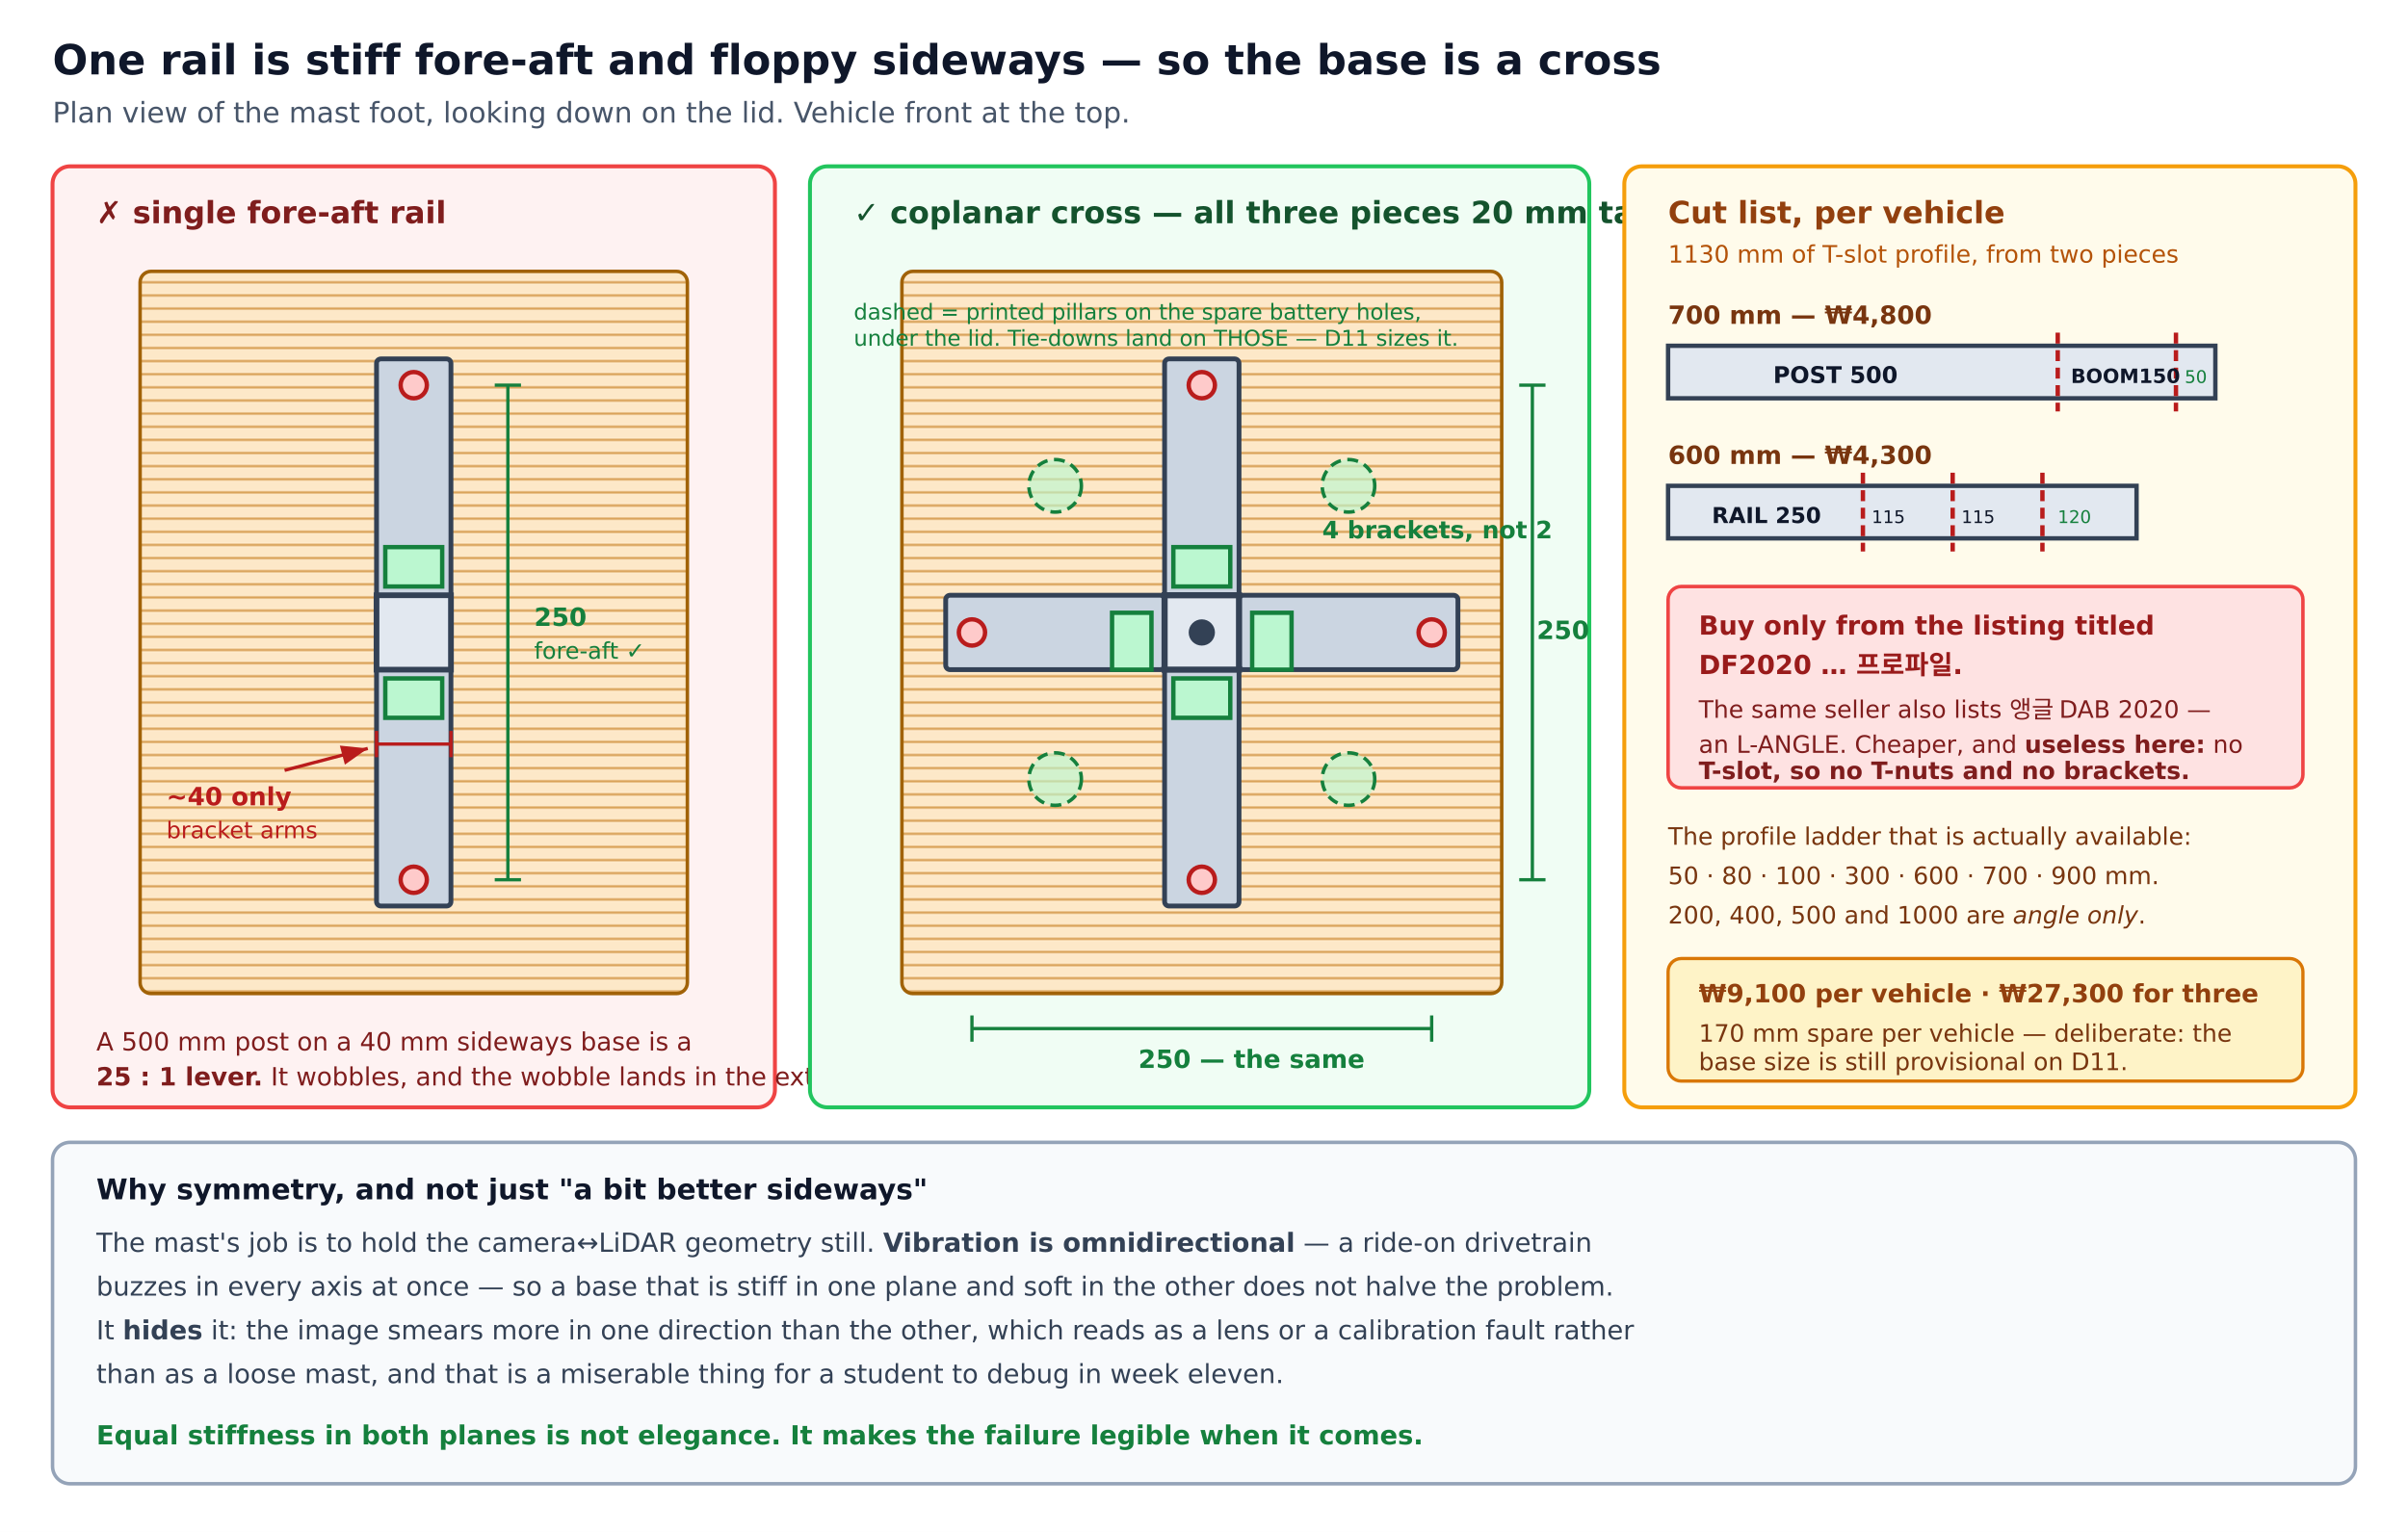
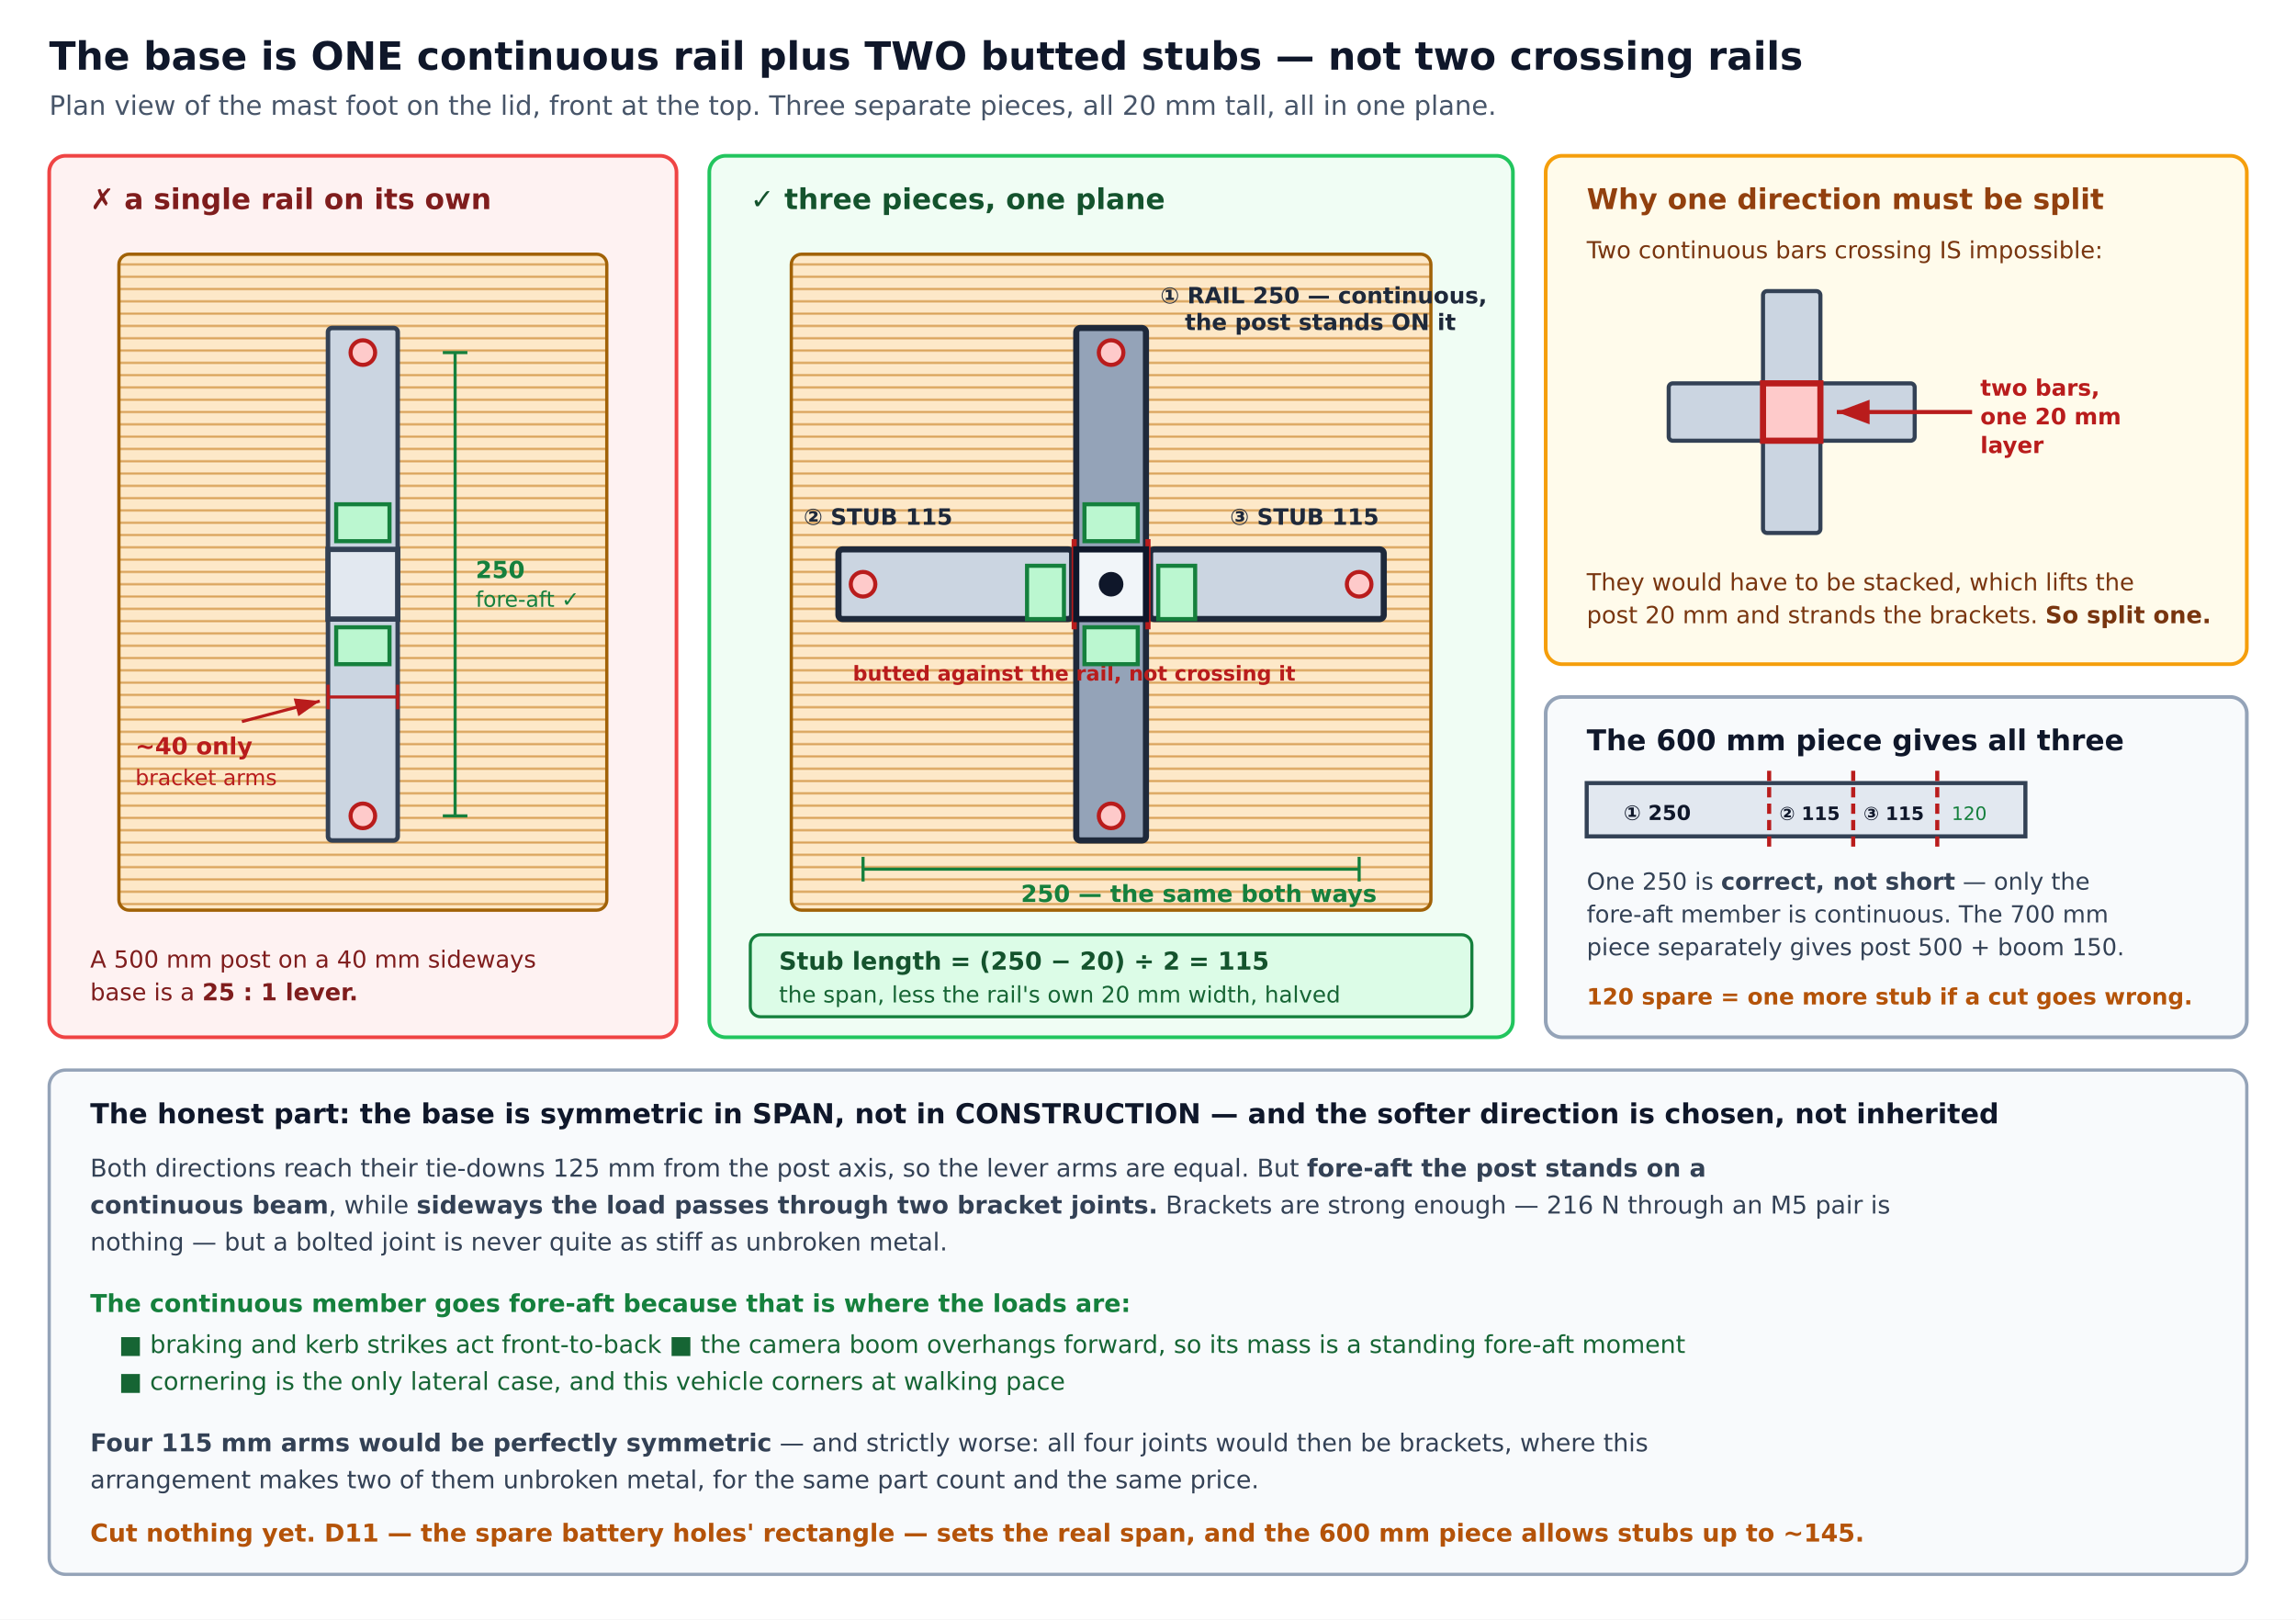
- <svg xmlns="http://www.w3.org/2000/svg" viewBox="0 0 1100 700" width="1100" height="700" font-family="DejaVu Sans, Helvetica, Arial, sans-serif">
+ <svg xmlns="http://www.w3.org/2000/svg" viewBox="0 0 1120 790" width="1120" height="790" font-family="DejaVu Sans, Helvetica, Arial, sans-serif">
  <defs>
    <marker id="a" markerWidth="9" markerHeight="9" refX="8" refY="3" orient="auto">
      <path d="M0,0 L0,6 L8,3 z" fill="#334155" />
    </marker>
    <marker id="ar" markerWidth="9" markerHeight="9" refX="8" refY="3" orient="auto">
      <path d="M0,0 L0,6 L8,3 z" fill="#b91c1c" />
    </marker>
    <marker id="ag" markerWidth="9" markerHeight="9" refX="8" refY="3" orient="auto">
      <path d="M0,0 L0,6 L8,3 z" fill="#15803d" />
    </marker>
    <pattern id="ply" width="6" height="6" patternUnits="userSpaceOnUse">
      <rect width="6" height="6" fill="#fde8c8" />
      <line x1="0" y1="3" x2="6" y2="3" stroke="#d9a259" stroke-width="1" />
    </pattern>
  </defs>
-   <rect width="1100" height="700" fill="#ffffff" />
+   <rect width="1120" height="790" fill="#ffffff" />
  <text x="24" y="34" font-size="19" font-weight="bold" fill="#0f172a">
-     One rail is stiff fore-aft and floppy sideways — so the base is a cross
+     The base is ONE continuous rail plus TWO butted stubs — not two crossing rails
  </text>
  <text x="24" y="56" font-size="13" fill="#475569">
-     Plan view of the mast foot, looking down on the lid. Vehicle front at the top.
+     Plan view of the mast foot on the lid, front at the top. Three separate pieces, all 20 mm tall, all in one plane.
  </text>
-   <rect x="24" y="76" width="330" height="430" rx="8" fill="#fef2f2" stroke="#ef4444" stroke-width="1.8" />
-   <text x="44" y="102" font-size="14" font-weight="bold" fill="#7f1d1d">✗ single fore-aft rail</text>
-   <rect x="64" y="124" width="250" height="330" rx="5" fill="url(#ply)" stroke="#a16207" stroke-width="1.6" />
-   <rect x="172" y="164" width="34" height="250" rx="2" fill="#cbd5e1" stroke="#334155" stroke-width="2.2" />
-   <rect x="172" y="272" width="34" height="34" fill="#e2e8f0" stroke="#334155" stroke-width="2.6" />
-   <rect x="176" y="250" width="26" height="18" fill="#bbf7d0" stroke="#15803d" stroke-width="2" />
-   <rect x="176" y="310" width="26" height="18" fill="#bbf7d0" stroke="#15803d" stroke-width="2" />
-   <circle cx="189" cy="176" r="6" fill="#fecaca" stroke="#b91c1c" stroke-width="2" />
-   <circle cx="189" cy="402" r="6" fill="#fecaca" stroke="#b91c1c" stroke-width="2" />
+   <rect x="24" y="76" width="306" height="430" rx="8" fill="#fef2f2" stroke="#ef4444" stroke-width="1.8" />
+   <text x="44" y="102" font-size="14" font-weight="bold" fill="#7f1d1d">✗ a single rail on its own</text>
+   <rect x="58" y="124" width="238" height="320" rx="5" fill="url(#ply)" stroke="#a16207" stroke-width="1.6" />
+   <rect x="160" y="160" width="34" height="250" rx="2" fill="#cbd5e1" stroke="#334155" stroke-width="2.2" />
+   <rect x="160" y="268" width="34" height="34" fill="#e2e8f0" stroke="#334155" stroke-width="2.6" />
+   <rect x="164" y="246" width="26" height="18" fill="#bbf7d0" stroke="#15803d" stroke-width="2" />
+   <rect x="164" y="306" width="26" height="18" fill="#bbf7d0" stroke="#15803d" stroke-width="2" />
+   <circle cx="177" cy="172" r="6" fill="#fecaca" stroke="#b91c1c" stroke-width="2" />
+   <circle cx="177" cy="398" r="6" fill="#fecaca" stroke="#b91c1c" stroke-width="2" />
  <g stroke="#15803d" stroke-width="1.5">
-     <line x1="232" y1="176" x2="232" y2="402" />
-     <line x1="226" y1="176" x2="238" y2="176" />
-     <line x1="226" y1="402" x2="238" y2="402" />
+     <line x1="222" y1="172" x2="222" y2="398" />
+     <line x1="216" y1="172" x2="228" y2="172" />
+     <line x1="216" y1="398" x2="228" y2="398" />
  </g>
-   <text x="244" y="286" font-size="11.5" font-weight="bold" fill="#15803d">250</text>
-   <text x="244" y="301" font-size="10.5" fill="#15803d">fore-aft ✓</text>
+   <text x="232" y="282" font-size="11.5" font-weight="bold" fill="#15803d">250</text>
+   <text x="232" y="296" font-size="10.5" fill="#15803d">fore-aft ✓</text>
  <g stroke="#b91c1c" stroke-width="1.5">
-     <line x1="172" y1="340" x2="206" y2="340" />
-     <line x1="172" y1="334" x2="172" y2="346" />
-     <line x1="206" y1="334" x2="206" y2="346" />
+     <line x1="160" y1="340" x2="194" y2="340" />
+     <line x1="160" y1="334" x2="160" y2="346" />
+     <line x1="194" y1="334" x2="194" y2="346" />
  </g>
-   <path d="M130,352 L168,342" stroke="#b91c1c" stroke-width="1.5" marker-end="url(#ar)" />
-   <text x="76" y="368" font-size="11.5" font-weight="bold" fill="#b91c1c">~40 only</text>
-   <text x="76" y="383" font-size="10.5" fill="#b91c1c">bracket arms</text>
-   <text x="44" y="480" font-size="11.5" fill="#7f1d1d">
-     A 500 mm post on a 40 mm sideways base is a
+   <path d="M118,352 L156,342" stroke="#b91c1c" stroke-width="1.5" marker-end="url(#ar)" />
+   <text x="66" y="368" font-size="11.5" font-weight="bold" fill="#b91c1c">~40 only</text>
+   <text x="66" y="383" font-size="10.5" fill="#b91c1c">bracket arms</text>
+   <text x="44" y="472" font-size="11.5" fill="#7f1d1d">
+     A 500 mm post on a 40 mm sideways
  </text>
-   <text x="44" y="496" font-size="11.5" fill="#7f1d1d">
-     <tspan font-weight="bold">25 : 1 lever.</tspan> It wobbles, and the wobble lands in the extrinsics.
+   <text x="44" y="488" font-size="11.5" fill="#7f1d1d">
+     base is a <tspan font-weight="bold">25 : 1 lever.</tspan>
  </text>
-   <rect x="370" y="76" width="356" height="430" rx="8" fill="#f0fdf4" stroke="#22c55e" stroke-width="1.8" />
-   <text x="390" y="102" font-size="14" font-weight="bold" fill="#14532d">✓ coplanar cross — all three pieces 20 mm tall</text>
-   <rect x="412" y="124" width="274" height="330" rx="5" fill="url(#ply)" stroke="#a16207" stroke-width="1.6" />
-   <rect x="532" y="164" width="34" height="250" rx="2" fill="#cbd5e1" stroke="#334155" stroke-width="2.2" />
-   <rect x="432" y="272" width="100" height="34" rx="2" fill="#cbd5e1" stroke="#334155" stroke-width="2.2" />
-   <rect x="566" y="272" width="100" height="34" rx="2" fill="#cbd5e1" stroke="#334155" stroke-width="2.2" />
-   <rect x="532" y="272" width="34" height="34" fill="#e2e8f0" stroke="#334155" stroke-width="2.8" />
-   <circle cx="549" cy="289" r="6" fill="#334155" />
-   <rect x="536" y="250" width="26" height="18" fill="#bbf7d0" stroke="#15803d" stroke-width="2" />
-   <rect x="536" y="310" width="26" height="18" fill="#bbf7d0" stroke="#15803d" stroke-width="2" />
-   <rect x="508" y="280" width="18" height="26" fill="#bbf7d0" stroke="#15803d" stroke-width="2" />
-   <rect x="572" y="280" width="18" height="26" fill="#bbf7d0" stroke="#15803d" stroke-width="2" />
-   <text x="604" y="246" font-size="11" font-weight="bold" fill="#15803d">4 brackets, not 2</text>
+   <rect x="346" y="76" width="392" height="430" rx="8" fill="#f0fdf4" stroke="#22c55e" stroke-width="1.8" />
+   <text x="366" y="102" font-size="14" font-weight="bold" fill="#14532d">✓ three pieces, one plane</text>
+   <rect x="386" y="124" width="312" height="320" rx="5" fill="url(#ply)" stroke="#a16207" stroke-width="1.6" />
+   <rect x="525" y="160" width="34" height="250" rx="2" fill="#94a3b8" stroke="#1e293b" stroke-width="3" />
+   <text x="566" y="148" font-size="11" font-weight="bold" fill="#1e293b">① RAIL 250 — continuous,</text>
+   <text x="578" y="161" font-size="11" font-weight="bold" fill="#1e293b">the post stands ON it</text>
+   <rect x="409" y="268" width="114" height="34" rx="2" fill="#cbd5e1" stroke="#1e293b" stroke-width="3" />
+   <rect x="561" y="268" width="114" height="34" rx="2" fill="#cbd5e1" stroke="#1e293b" stroke-width="3" />
+   <line x1="524" y1="263" x2="524" y2="307" stroke="#b91c1c" stroke-width="2.5" />
+   <line x1="560" y1="263" x2="560" y2="307" stroke="#b91c1c" stroke-width="2.5" />
+   <text x="392" y="256" font-size="11" font-weight="bold" fill="#1e293b">② STUB 115</text>
+   <text x="600" y="256" font-size="11" font-weight="bold" fill="#1e293b">③ STUB 115</text>
+   <text x="416" y="332" font-size="10" font-weight="bold" fill="#b91c1c">butted against the rail, not crossing it</text>
+   <rect x="525" y="268" width="34" height="34" fill="#f1f5f9" stroke="#0f172a" stroke-width="3" />
+   <circle cx="542" cy="285" r="6" fill="#0f172a" />
+   <rect x="529" y="246" width="26" height="18" fill="#bbf7d0" stroke="#15803d" stroke-width="2" />
+   <rect x="529" y="306" width="26" height="18" fill="#bbf7d0" stroke="#15803d" stroke-width="2" />
+   <rect x="501" y="276" width="18" height="26" fill="#bbf7d0" stroke="#15803d" stroke-width="2" />
+   <rect x="565" y="276" width="18" height="26" fill="#bbf7d0" stroke="#15803d" stroke-width="2" />
  <g fill="#fecaca" stroke="#b91c1c" stroke-width="2">
-     <circle cx="549" cy="176" r="6" />
-     <circle cx="549" cy="402" r="6" />
-     <circle cx="444" cy="289" r="6" />
-     <circle cx="654" cy="289" r="6" />
+     <circle cx="542" cy="172" r="6" />
+     <circle cx="542" cy="398" r="6" />
+     <circle cx="421" cy="285" r="6" />
+     <circle cx="663" cy="285" r="6" />
  </g>
  <g stroke="#15803d" stroke-width="1.5">
-     <line x1="700" y1="176" x2="700" y2="402" />
-     <line x1="694" y1="176" x2="706" y2="176" />
-     <line x1="694" y1="402" x2="706" y2="402" />
-     <line x1="444" y1="470" x2="654" y2="470" />
-     <line x1="444" y1="464" x2="444" y2="476" />
-     <line x1="654" y1="464" x2="654" y2="476" />
+     <line x1="421" y1="424" x2="663" y2="424" />
+     <line x1="421" y1="418" x2="421" y2="430" />
+     <line x1="663" y1="418" x2="663" y2="430" />
  </g>
-   <text x="702" y="292" font-size="11.5" font-weight="bold" fill="#15803d">250</text>
-   <text x="520" y="488" font-size="11.5" font-weight="bold" fill="#15803d">250 — the same</text>
-   <g fill="#bbf7d0" fill-opacity="0.65" stroke="#15803d" stroke-width="1.6" stroke-dasharray="5 3">
-     <circle cx="482" cy="222" r="12" />
-     <circle cx="616" cy="222" r="12" />
-     <circle cx="482" cy="356" r="12" />
-     <circle cx="616" cy="356" r="12" />
-   </g>
-   <text x="390" y="146" font-size="10" fill="#15803d">dashed = printed pillars on the spare battery holes,</text>
-   <text x="390" y="158" font-size="10" fill="#15803d">under the lid. Tie-downs land on THOSE — D11 sizes it.</text>
-   <rect x="742" y="76" width="334" height="430" rx="8" fill="#fffbeb" stroke="#f59e0b" stroke-width="1.8" />
-   <text x="762" y="102" font-size="14" font-weight="bold" fill="#92400e">Cut list, per vehicle</text>
-   <text x="762" y="120" font-size="11" fill="#b45309">1130 mm of T-slot profile, from two pieces</text>
-   <text x="762" y="148" font-size="11.5" font-weight="bold" fill="#78350f">700 mm — ₩4,800</text>
-   <rect x="762" y="158" width="250" height="24" fill="#e2e8f0" stroke="#334155" stroke-width="2" />
-   <line x1="940" y1="152" x2="940" y2="188" stroke="#b91c1c" stroke-width="2" stroke-dasharray="5 3" />
-   <line x1="994" y1="152" x2="994" y2="188" stroke="#b91c1c" stroke-width="2" stroke-dasharray="5 3" />
-   <text x="810" y="175" font-size="10.5" font-weight="bold" fill="#0f172a">POST 500</text>
-   <text x="946" y="175" font-size="9" font-weight="bold" fill="#0f172a">BOOM150</text>
-   <text x="998" y="175" font-size="8" fill="#15803d">50</text>
-   <text x="762" y="212" font-size="11.5" font-weight="bold" fill="#78350f">600 mm — ₩4,300</text>
-   <rect x="762" y="222" width="214" height="24" fill="#e2e8f0" stroke="#334155" stroke-width="2" />
-   <line x1="851" y1="216" x2="851" y2="252" stroke="#b91c1c" stroke-width="2" stroke-dasharray="5 3" />
-   <line x1="892" y1="216" x2="892" y2="252" stroke="#b91c1c" stroke-width="2" stroke-dasharray="5 3" />
-   <line x1="933" y1="216" x2="933" y2="252" stroke="#b91c1c" stroke-width="2" stroke-dasharray="5 3" />
-   <text x="782" y="239" font-size="10" font-weight="bold" fill="#0f172a">RAIL 250</text>
-   <text x="855" y="239" font-size="8" fill="#0f172a">115</text>
-   <text x="896" y="239" font-size="8" fill="#0f172a">115</text>
-   <text x="940" y="239" font-size="8" fill="#15803d">120</text>
-   <rect x="762" y="268" width="290" height="92" rx="6" fill="#fee2e2" stroke="#ef4444" stroke-width="1.6" />
-   <text x="776" y="290" font-size="12" font-weight="bold" fill="#991b1b">Buy only from the listing titled</text>
-   <text x="776" y="308" font-size="12" font-weight="bold" fill="#991b1b">DF2020 … 프로파일.</text>
-   <text x="776" y="328" font-size="11" fill="#7f1d1d">The same seller also lists 앵글 DAB 2020 —</text>
-   <text x="776" y="344" font-size="11" fill="#7f1d1d">an L-ANGLE. Cheaper, and <tspan font-weight="bold">useless here:</tspan> no</text>
-   <text x="776" y="356" font-size="11" fill="#7f1d1d" font-weight="bold">T-slot, so no T-nuts and no brackets.</text>
-   <text x="762" y="386" font-size="11" fill="#78350f">The profile ladder that is actually available:</text>
-   <text x="762" y="404" font-size="11" fill="#78350f">50 · 80 · 100 · 300 · 600 · 700 · 900 mm.</text>
-   <text x="762" y="422" font-size="11" fill="#78350f">200, 400, 500 and 1000 are <tspan font-style="italic">angle only</tspan>.</text>
-   <rect x="762" y="438" width="290" height="56" rx="6" fill="#fef3c7" stroke="#d97706" stroke-width="1.5" />
-   <text x="776" y="458" font-size="11.5" font-weight="bold" fill="#92400e">₩9,100 per vehicle · ₩27,300 for three</text>
-   <text x="776" y="476" font-size="11" fill="#78350f">170 mm spare per vehicle — deliberate: the</text>
-   <text x="776" y="489" font-size="11" fill="#78350f">base size is still provisional on D11.</text>
-   <rect x="24" y="522" width="1052" height="156" rx="8" fill="#f8fafc" stroke="#94a3b8" stroke-width="1.6" />
-   <text x="44" y="548" font-size="13" font-weight="bold" fill="#0f172a">
-     Why symmetry, and not just "a bit better sideways"
+   <text x="498" y="440" font-size="11.5" font-weight="bold" fill="#15803d">250 — the same both ways</text>
+   <rect x="366" y="456" width="352" height="40" rx="5" fill="#dcfce7" stroke="#15803d" stroke-width="1.5" />
+   <text x="380" y="473" font-size="12" font-weight="bold" fill="#14532d">Stub length = (250 − 20) ÷ 2 = 115</text>
+   <text x="380" y="489" font-size="11" fill="#166534">the span, less the rail's own 20 mm width, halved</text>
+   <rect x="754" y="76" width="342" height="248" rx="8" fill="#fffbeb" stroke="#f59e0b" stroke-width="1.8" />
+   <text x="774" y="102" font-size="14" font-weight="bold" fill="#92400e">Why one direction must be split</text>
+   <text x="774" y="126" font-size="11.5" fill="#78350f">Two continuous bars crossing IS impossible:</text>
+   <rect x="860" y="142" width="28" height="118" rx="2" fill="#cbd5e1" stroke="#334155" stroke-width="2" />
+   <rect x="814" y="187" width="120" height="28" rx="2" fill="#cbd5e1" stroke="#334155" stroke-width="2" />
+   <rect x="860" y="187" width="28" height="28" fill="#fecaca" stroke="#b91c1c" stroke-width="3" />
+   <path d="M962,201 L896,201" stroke="#b91c1c" stroke-width="2" marker-end="url(#ar)" />
+   <text x="966" y="193" font-size="11" font-weight="bold" fill="#b91c1c">two bars,</text>
+   <text x="966" y="207" font-size="11" font-weight="bold" fill="#b91c1c">one 20 mm</text>
+   <text x="966" y="221" font-size="11" font-weight="bold" fill="#b91c1c">layer</text>
+   <text x="774" y="288" font-size="11.5" fill="#78350f">
+     They would have to be stacked, which lifts the
  </text>
-   <text x="44" y="572" font-size="12" fill="#334155">
-     The mast's job is to hold the camera↔LiDAR geometry still. <tspan font-weight="bold">Vibration is omnidirectional</tspan> — a ride-on drivetrain
+   <text x="774" y="304" font-size="11.5" fill="#78350f">
+     post 20 mm and strands the brackets. <tspan font-weight="bold">So split one.</tspan>
+   </text>
+   <rect x="754" y="340" width="342" height="166" rx="8" fill="#f8fafc" stroke="#94a3b8" stroke-width="1.8" />
+   <text x="774" y="366" font-size="14" font-weight="bold" fill="#0f172a">The 600 mm piece gives all three</text>
+   <rect x="774" y="382" width="214" height="26" fill="#e2e8f0" stroke="#334155" stroke-width="2" />
+   <line x1="863" y1="376" x2="863" y2="414" stroke="#b91c1c" stroke-width="2" stroke-dasharray="5 3" />
+   <line x1="904" y1="376" x2="904" y2="414" stroke="#b91c1c" stroke-width="2" stroke-dasharray="5 3" />
+   <line x1="945" y1="376" x2="945" y2="414" stroke="#b91c1c" stroke-width="2" stroke-dasharray="5 3" />
+   <text x="792" y="400" font-size="10" font-weight="bold" fill="#0f172a">① 250</text>
+   <text x="868" y="400" font-size="9" font-weight="bold" fill="#0f172a">② 115</text>
+   <text x="909" y="400" font-size="9" font-weight="bold" fill="#0f172a">③ 115</text>
+   <text x="952" y="400" font-size="9" fill="#15803d">120</text>
+   <text x="774" y="434" font-size="11.5" fill="#334155">
+     One 250 is <tspan font-weight="bold">correct, not short</tspan> — only the
+   </text>
+   <text x="774" y="450" font-size="11.5" fill="#334155">
+     fore-aft member is continuous. The 700 mm
+   </text>
+   <text x="774" y="466" font-size="11.5" fill="#334155">
+     piece separately gives post 500 + boom 150.
+   </text>
+   <text x="774" y="490" font-size="11" font-weight="bold" fill="#b45309">
+     120 spare = one more stub if a cut goes wrong.
+   </text>
+   <rect x="24" y="522" width="1072" height="246" rx="8" fill="#f8fafc" stroke="#94a3b8" stroke-width="1.6" />
+   <text x="44" y="548" font-size="13.5" font-weight="bold" fill="#0f172a">
+     The honest part: the base is symmetric in SPAN, not in CONSTRUCTION — and the softer direction is chosen, not inherited
+   </text>
+   <text x="44" y="574" font-size="12" fill="#334155">
+     Both directions reach their tie-downs 125 mm from the post axis, so the lever arms are equal. But <tspan font-weight="bold">fore-aft the post stands on a</tspan>
  </text>
  <text x="44" y="592" font-size="12" fill="#334155">
-     buzzes in every axis at once — so a base that is stiff in one plane and soft in the other does not halve the problem.
+     <tspan font-weight="bold">continuous beam</tspan>, while <tspan font-weight="bold">sideways the load passes through two bracket joints.</tspan> Brackets are strong enough — 216 N through an M5 pair is
  </text>
-   <text x="44" y="612" font-size="12" fill="#334155">
-     It <tspan font-weight="bold">hides</tspan> it: the image smears more in one direction than the other, which reads as a lens or a calibration fault rather
+   <text x="44" y="610" font-size="12" fill="#334155">
+     nothing — but a bolted joint is never quite as stiff as unbroken metal.
  </text>
-   <text x="44" y="632" font-size="12" fill="#334155">
-     than as a loose mast, and that is a miserable thing for a student to debug in week eleven.
+   <text x="44" y="640" font-size="12" font-weight="bold" fill="#15803d">
+     The continuous member goes fore-aft because that is where the loads are:
  </text>
-   <text x="44" y="660" font-size="12" font-weight="bold" fill="#15803d">
-     Equal stiffness in both planes is not elegance. It makes the failure legible when it comes.
+   <text x="58" y="660" font-size="12" fill="#166534">
+     ■ braking and kerb strikes act front-to-back   ■ the camera boom overhangs forward, so its mass is a standing fore-aft moment
+   </text>
+   <text x="58" y="678" font-size="12" fill="#166534">
+     ■ cornering is the only lateral case, and this vehicle corners at walking pace
+   </text>
+   <text x="44" y="708" font-size="12" fill="#334155">
+     <tspan font-weight="bold">Four 115 mm arms would be perfectly symmetric</tspan> — and strictly worse: all four joints would then be brackets, where this
+   </text>
+   <text x="44" y="726" font-size="12" fill="#334155">
+     arrangement makes two of them unbroken metal, for the same part count and the same price.
+   </text>
+   <text x="44" y="752" font-size="12" font-weight="bold" fill="#b45309">
+     Cut nothing yet. D11 — the spare battery holes' rectangle — sets the real span, and the 600 mm piece allows stubs up to ~145.
  </text>
</svg>
